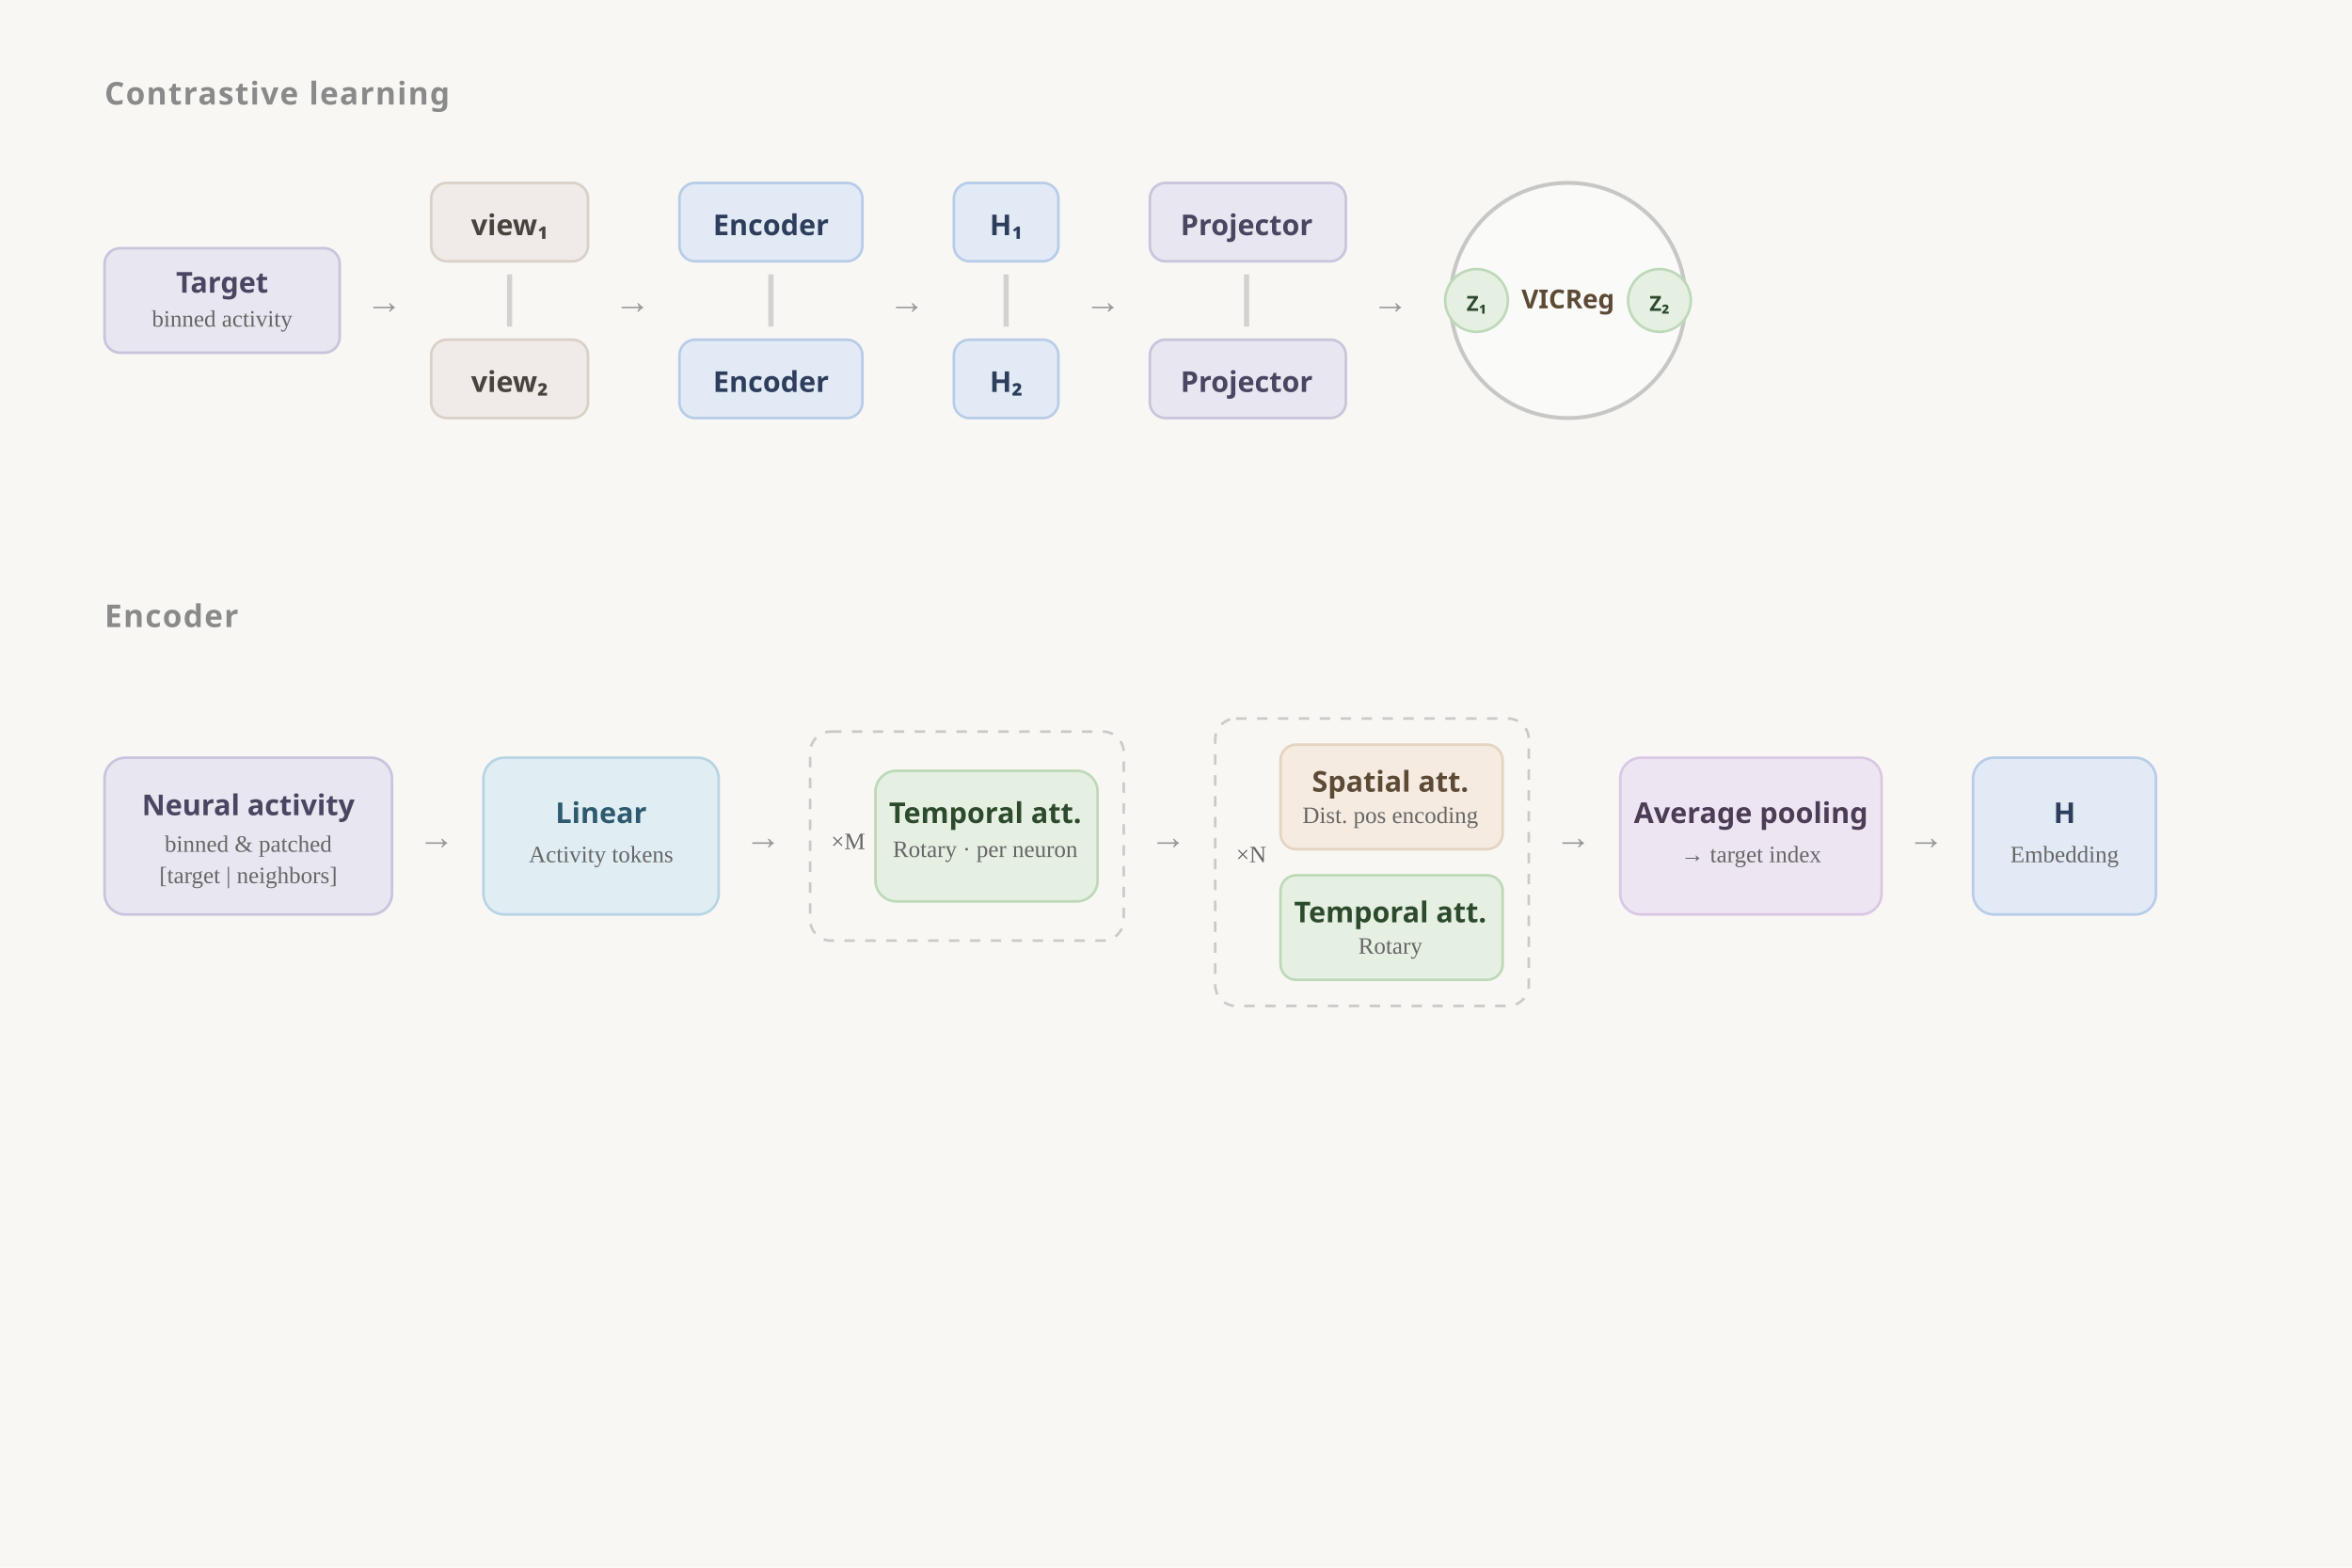
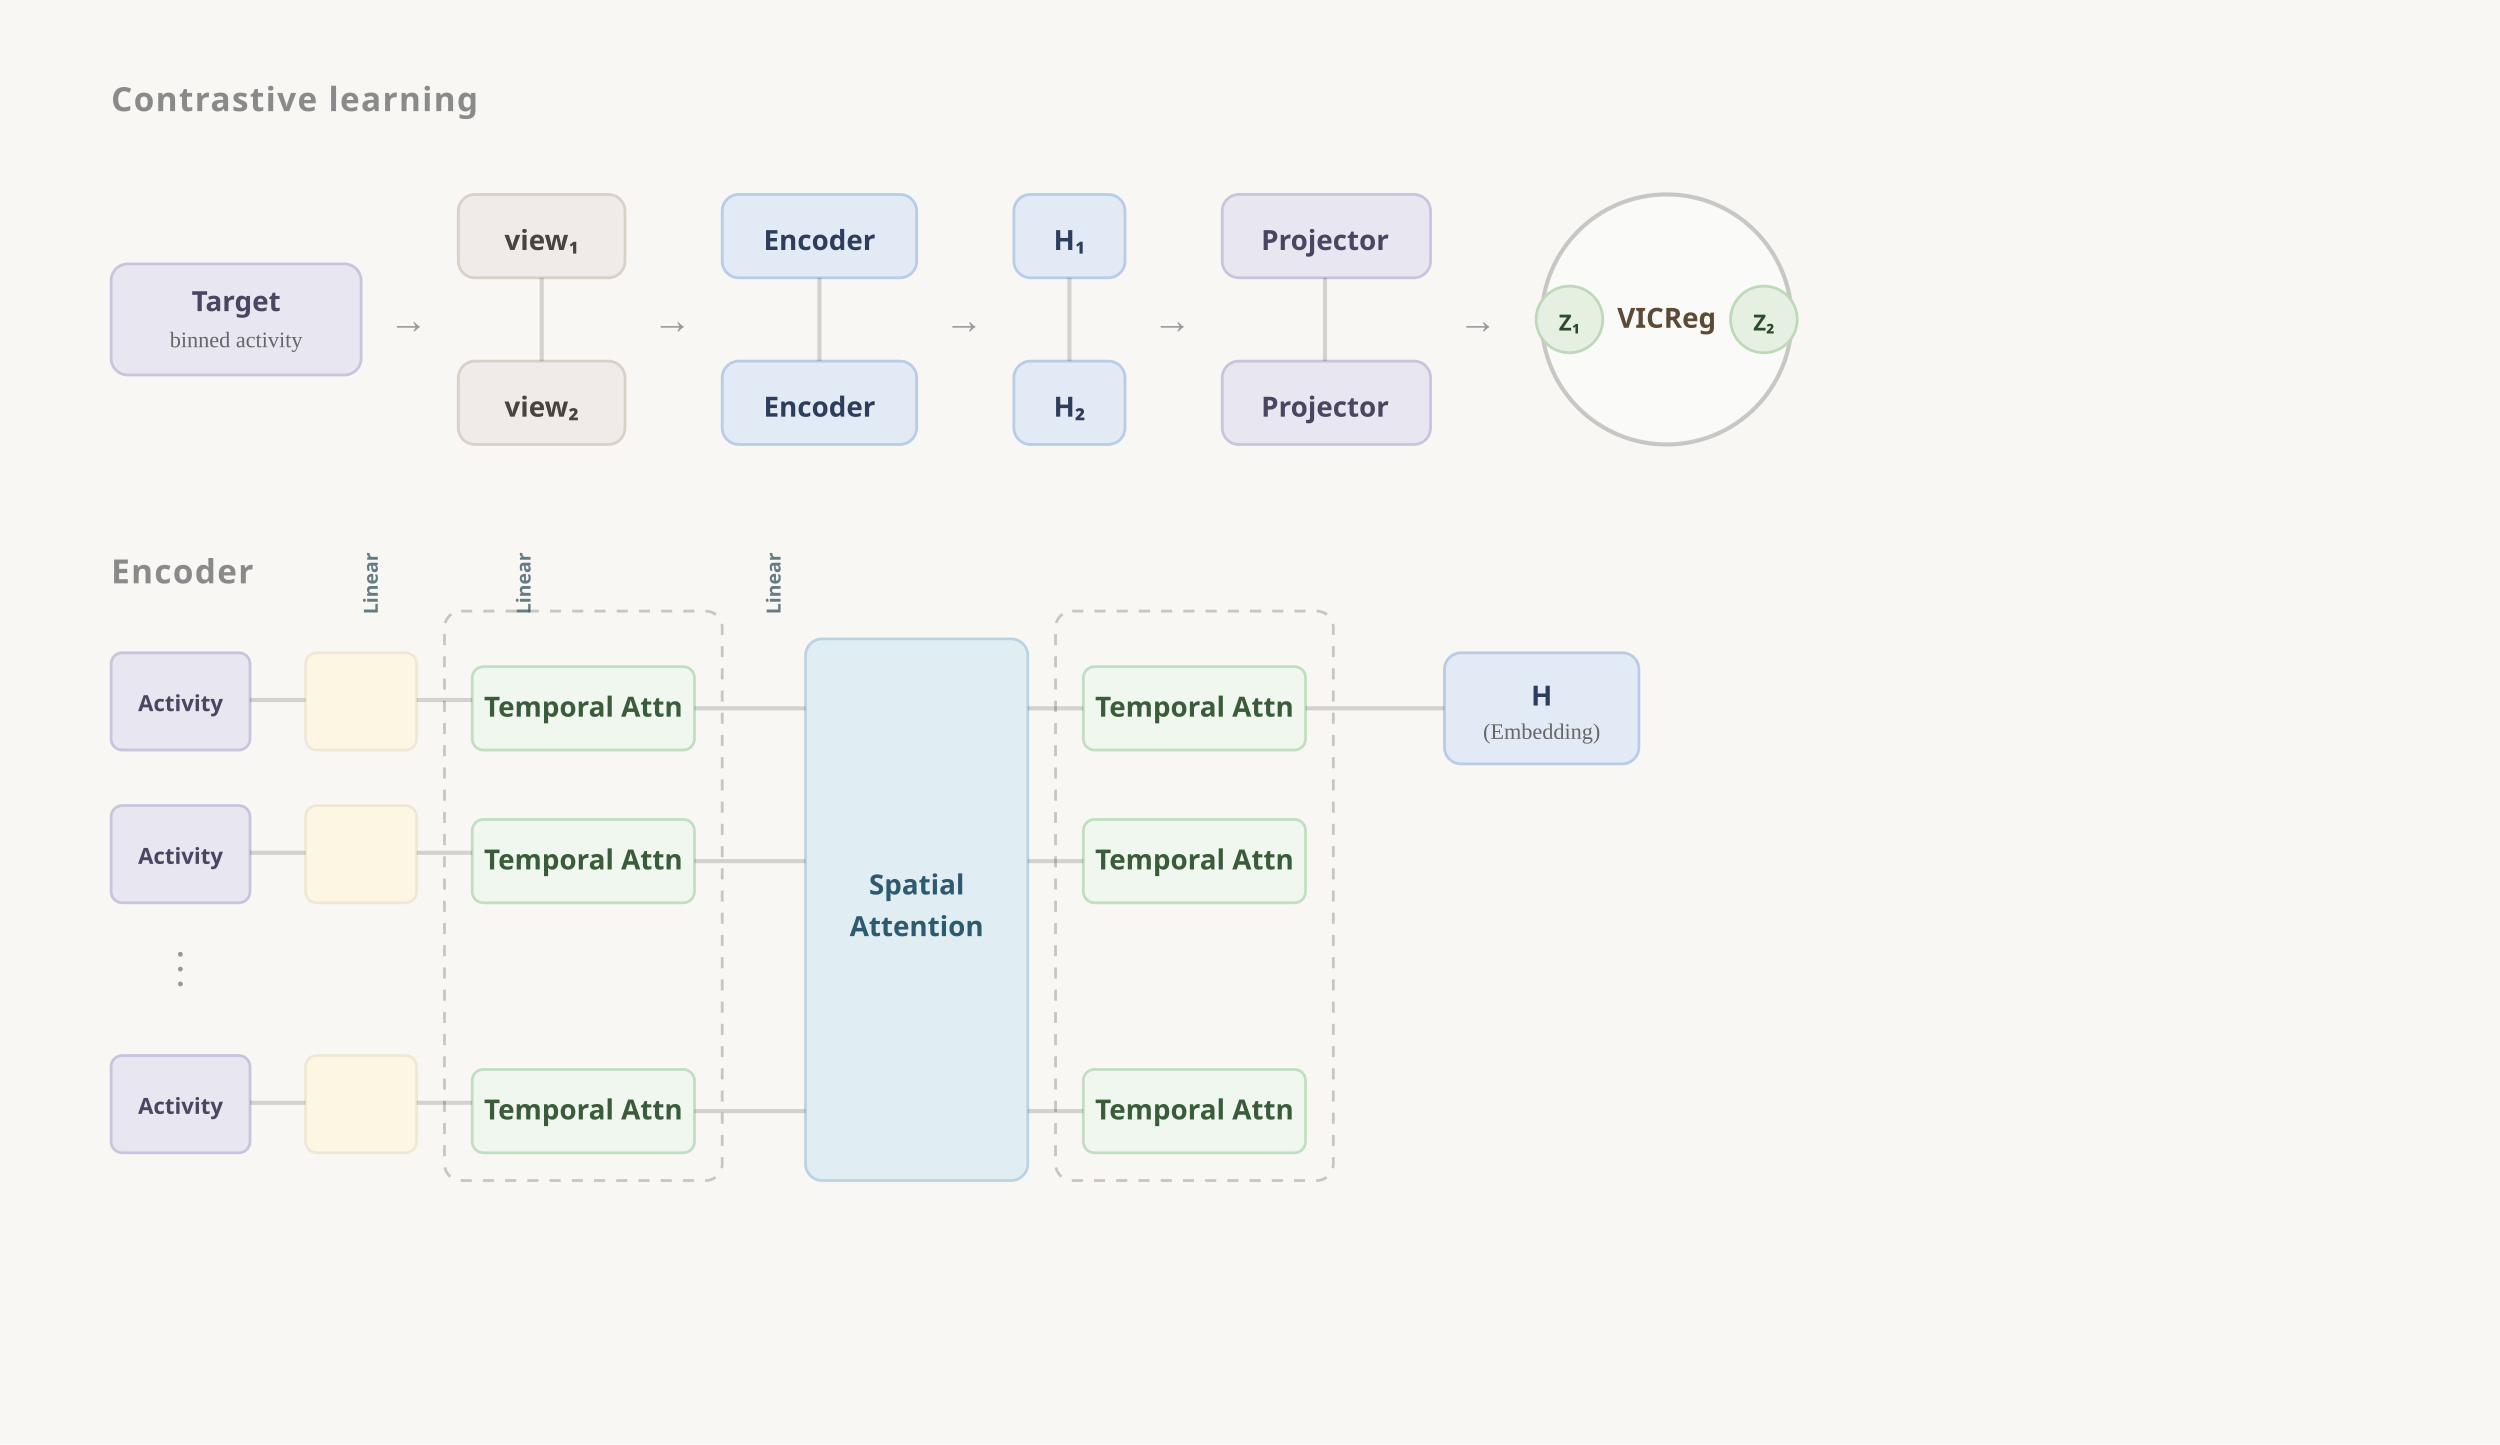
- <svg xmlns="http://www.w3.org/2000/svg" viewBox="0 0 900 600">
+ <svg xmlns="http://www.w3.org/2000/svg" viewBox="0 0 900 520">
  <defs>
    <style>
-       .text-title { font-family: 'Segoe UI', sans-serif; font-size: 12px; font-weight: 600; fill: #8a8a8a; text-transform: uppercase; letter-spacing: 0.04em; }
-       .text-box { font-family: 'Segoe UI', sans-serif; font-size: 11px; font-weight: 600; }
-       .text-sub { font-size: 9px; font-weight: 500; fill: #666; }
+       .text-title { font-family: 'Segoe UI', system-ui, sans-serif; font-size: 12px; font-weight: 600; fill: #8a8a8a; text-transform: uppercase; letter-spacing: 0.04em; }
+       .text-box { font-family: 'Segoe UI', system-ui, sans-serif; font-size: 10px; font-weight: 600; }
+       .text-sub { font-size: 8px; font-weight: 500; fill: #666; }
      .arrow { fill: #999; font-size: 14px; }
-       .line { stroke: rgba(0,0,0,0.15); stroke-width: 2; fill: none; }
-       .dashed-box { stroke: rgba(0,0,0,0.18); stroke-width: 1; fill: none; stroke-dasharray: 4; }
+       .line { stroke: rgba(0,0,0,0.15); stroke-width: 1.5; fill: none; }
+       .dashed-box { stroke: rgba(0,0,0,0.2); stroke-width: 1; fill: none; stroke-dasharray: 4; }
      
-       /* Colors */
+       /* Color Palette */
      .bg-target { fill: #e8e6f0; stroke: #c9c4dc; } .c-target { fill: #4a4560; }
      .bg-view { fill: #f0ebe8; stroke: #d9d0c8; } .c-view { fill: #4a423d; }
      .bg-enc { fill: #e2eaf5; stroke: #b8cce8; } .c-enc { fill: #2d3d5c; }
-       .bg-temp { fill: #e5f0e3; stroke: #bdd9b8; } .c-temp { fill: #2d4a2d; }
-       .bg-linear { fill: #e0eef4; stroke: #b8d4e3; } .c-linear { fill: #2d5a6e; }
-       .bg-spatial { fill: #f5ebe0; stroke: #e4d4c0; } .c-spatial { fill: #5c4a35; }
-       .bg-pool { fill: #eee5f2; stroke: #d9c8e4; } .c-pool { fill: #4a3d55; }
+       .bg-proj { fill: #e8e6f0; stroke: #c9c4dc; } .c-proj { fill: #4a4560; }
+       .bg-z { fill: #e5f0e3; stroke: #bdd9b8; } .c-z { fill: #2d4a2d; }
+       .bg-linear { fill: #fdf6e3; stroke: #eee8d5; } .c-linear { fill: #657b83; }
+       .bg-spatial { fill: #e0eef4; stroke: #b8d4e3; } .c-spatial { fill: #2d5a6e; }
+       
+       /* 修改后的 Temporal Attention 颜色：更亮更清爽 */
+       .bg-temp-bright { fill: #f0f7ef; stroke: #c2dec0; } 
+       .c-temp-dark { fill: #3a5c3a; }
    </style>
  </defs>
  <rect width="100%" height="100%" fill="#f8f7f4" />
  <text x="40" y="40" class="text-title">Contrastive learning</text>
  <g transform="translate(40, 60)">
    <rect x="0" y="35" width="90" height="40" rx="6" class="bg-target" />
    <text x="45" y="52" text-anchor="middle" class="text-box c-target">Target</text>
    <text x="45" y="65" text-anchor="middle" class="text-sub">binned activity</text>
    <text x="100" y="60" class="arrow">→</text>
    <rect x="125" y="10" width="60" height="30" rx="6" class="bg-view" />
    <text x="155" y="30" text-anchor="middle" class="text-box c-view">view₁</text>
-     <line x1="155" y1="45" x2="155" y2="65" class="line" />
    <rect x="125" y="70" width="60" height="30" rx="6" class="bg-view" />
    <text x="155" y="90" text-anchor="middle" class="text-box c-view">view₂</text>
+     <line x1="155" y1="40" x2="155" y2="70" class="line" />
    <text x="195" y="60" class="arrow">→</text>
    <rect x="220" y="10" width="70" height="30" rx="6" class="bg-enc" />
    <text x="255" y="30" text-anchor="middle" class="text-box c-enc">Encoder</text>
-     <line x1="255" y1="45" x2="255" y2="65" class="line" />
    <rect x="220" y="70" width="70" height="30" rx="6" class="bg-enc" />
    <text x="255" y="90" text-anchor="middle" class="text-box c-enc">Encoder</text>
+     <line x1="255" y1="40" x2="255" y2="70" class="line" />
    <text x="300" y="60" class="arrow">→</text>
    <rect x="325" y="10" width="40" height="30" rx="6" class="bg-enc" />
    <text x="345" y="30" text-anchor="middle" class="text-box c-enc">H₁</text>
-     <line x1="345" y1="45" x2="345" y2="65" class="line" />
    <rect x="325" y="70" width="40" height="30" rx="6" class="bg-enc" />
    <text x="345" y="90" text-anchor="middle" class="text-box c-enc">H₂</text>
+     <line x1="345" y1="40" x2="345" y2="70" class="line" />
    <text x="375" y="60" class="arrow">→</text>
-     <rect x="400" y="10" width="75" height="30" rx="6" class="bg-target" />
-     <text x="437" y="30" text-anchor="middle" class="text-box c-target">Projector</text>
-     <line x1="437" y1="45" x2="437" y2="65" class="line" />
-     <rect x="400" y="70" width="75" height="30" rx="6" class="bg-target" />
-     <text x="437" y="90" text-anchor="middle" class="text-box c-target">Projector</text>
+     <rect x="400" y="10" width="75" height="30" rx="6" class="bg-proj" />
+     <text x="437" y="30" text-anchor="middle" class="text-box c-proj">Projector</text>
+     <rect x="400" y="70" width="75" height="30" rx="6" class="bg-proj" />
+     <text x="437" y="90" text-anchor="middle" class="text-box c-proj">Projector</text>
+     <line x1="437" y1="40" x2="437" y2="70" class="line" />
    <text x="485" y="60" class="arrow">→</text>
    <circle cx="560" cy="55" r="45" fill="#fafaf8" stroke="rgba(0,0,0,0.2)" stroke-width="1.5" />
    <text x="560" y="58" text-anchor="middle" class="text-box" style="fill:#5c4a35; font-size:10px;">VICReg</text>
-     <circle cx="525" cy="55" r="12" class="bg-temp" />
-     <text x="525" y="59" text-anchor="middle" class="text-box c-temp" style="font-size:8px;">Z₁</text>
-     <circle cx="595" cy="55" r="12" class="bg-temp" />
-     <text x="595" y="59" text-anchor="middle" class="text-box c-temp" style="font-size:8px;">Z₂</text>
+     <circle cx="525" cy="55" r="12" class="bg-z" />
+     <text x="525" y="59" text-anchor="middle" class="text-box c-z" style="font-size:8px;">Z₁</text>
+     <circle cx="595" cy="55" r="12" class="bg-z" />
+     <text x="595" y="59" text-anchor="middle" class="text-box c-z" style="font-size:8px;">Z₂</text>
  </g>
-   <text x="40" y="240" class="text-title">Encoder</text>
-   <g transform="translate(40, 270)">
-     <rect x="0" y="20" width="110" height="60" rx="8" class="bg-target" />
-     <text x="55" y="42" text-anchor="middle" class="text-box c-target">Neural activity</text>
-     <text x="55" y="56" text-anchor="middle" class="text-sub">binned &amp; patched</text>
-     <text x="55" y="68" text-anchor="middle" class="text-sub">[target | neighbors]</text>
-     <text x="120" y="55" class="arrow">→</text>
-     <rect x="145" y="20" width="90" height="60" rx="8" class="bg-linear" />
-     <text x="190" y="45" text-anchor="middle" class="text-box c-linear">Linear</text>
-     <text x="190" y="60" text-anchor="middle" class="text-sub">Activity tokens</text>
-     <text x="245" y="55" class="arrow">→</text>
-     <rect x="270" y="10" width="120" height="80" rx="8" class="dashed-box" />
-     <text x="278" y="55" class="text-sub">×M</text>
-     <rect x="295" y="25" width="85" height="50" rx="8" class="bg-temp" />
-     <text x="337" y="45" text-anchor="middle" class="text-box c-temp">Temporal att.</text>
-     <text x="337" y="58" text-anchor="middle" class="text-sub">Rotary · per neuron</text>
-     <text x="400" y="55" class="arrow">→</text>
-     <rect x="425" y="5" width="120" height="110" rx="8" class="dashed-box" />
-     <text x="433" y="60" class="text-sub">×N</text>
-     <g transform="translate(450, 15)">
-       <rect x="0" y="0" width="85" height="40" rx="6" class="bg-spatial" />
-       <text x="42" y="18" text-anchor="middle" class="text-box c-spatial">Spatial att.</text>
-       <text x="42" y="30" text-anchor="middle" class="text-sub">Dist. pos encoding</text>
-       <rect x="0" y="50" width="85" height="40" rx="6" class="bg-temp" />
-       <text x="42" y="68" text-anchor="middle" class="text-box c-temp">Temporal att.</text>
-       <text x="42" y="80" text-anchor="middle" class="text-sub">Rotary</text>
+   <text x="40" y="210" class="text-title">Encoder</text>
+   <g transform="translate(40, 230)">
+     <g>
+       <rect x="0" y="5" width="50" height="35" rx="4" class="bg-target" />
+       <text x="25" y="26" text-anchor="middle" class="text-box c-target" style="font-size:8px">Activity</text>
+       <rect x="0" y="60" width="50" height="35" rx="4" class="bg-target" />
+       <text x="25" y="81" text-anchor="middle" class="text-box c-target" style="font-size:8px">Activity</text>
+       <text x="25" y="125" text-anchor="middle" style="fill:#999; font-size:16px">⋮</text>
+       <rect x="0" y="150" width="50" height="35" rx="4" class="bg-target" />
+       <text x="25" y="171" text-anchor="middle" class="text-box c-target" style="font-size:8px">Activity</text>
    </g>
-     <text x="555" y="55" class="arrow">→</text>
-     <rect x="580" y="20" width="100" height="60" rx="8" class="bg-pool" />
-     <text x="630" y="45" text-anchor="middle" class="text-box c-pool">Average pooling</text>
-     <text x="630" y="60" text-anchor="middle" class="text-sub">→ target index</text>
-     <text x="690" y="55" class="arrow">→</text>
-     <rect x="715" y="20" width="70" height="60" rx="8" class="bg-enc" />
-     <text x="750" y="45" text-anchor="middle" class="text-box c-enc">H</text>
-     <text x="750" y="60" text-anchor="middle" class="text-sub">Embedding</text>
+     <g transform="translate(70, 0)">
+       <rect x="0" y="5" width="40" height="35" rx="4" class="bg-linear" />
+       <text x="20" y="26" text-anchor="middle" class="text-box c-linear" style="font-size:7px; transform: rotate(-90deg); transform-origin: 20px 26px;">Linear</text>
+       <rect x="0" y="60" width="40" height="35" rx="4" class="bg-linear" />
+       <text x="20" y="81" text-anchor="middle" class="text-box c-linear" style="font-size:7px; transform: rotate(-90deg); transform-origin: 20px 81px;">Linear</text>
+       <rect x="0" y="150" width="40" height="35" rx="4" class="bg-linear" />
+       <text x="20" y="171" text-anchor="middle" class="text-box c-linear" style="font-size:7px; transform: rotate(-90deg); transform-origin: 20px 171px;">Linear</text>
+     </g>
+     <g transform="translate(130, 0)">
+       <rect x="-10" y="-10" width="100" height="205" rx="6" class="dashed-box" />
+       <rect x="0" y="10" width="80" height="30" rx="4" class="bg-temp-bright" />
+       <text x="40" y="28" text-anchor="middle" class="text-box c-temp-dark">Temporal Attn</text>
+       <rect x="0" y="65" width="80" height="30" rx="4" class="bg-temp-bright" />
+       <text x="40" y="83" text-anchor="middle" class="text-box c-temp-dark">Temporal Attn</text>
+       <rect x="0" y="155" width="80" height="30" rx="4" class="bg-temp-bright" />
+       <text x="40" y="173" text-anchor="middle" class="text-box c-temp-dark">Temporal Attn</text>
+     </g>
+     <g transform="translate(250, 0)">
+       <rect x="0" y="0" width="80" height="195" rx="6" class="bg-spatial" />
+       <text x="40" y="92" text-anchor="middle" class="text-box c-spatial">Spatial</text>
+       <text x="40" y="107" text-anchor="middle" class="text-box c-spatial">Attention</text>
+     </g>
+     <g transform="translate(350, 0)">
+       <rect x="-10" y="-10" width="100" height="205" rx="6" class="dashed-box" />
+       <rect x="0" y="10" width="80" height="30" rx="4" class="bg-temp-bright" />
+       <text x="40" y="28" text-anchor="middle" class="text-box c-temp-dark">Temporal Attn</text>
+       <rect x="0" y="65" width="80" height="30" rx="4" class="bg-temp-bright" />
+       <text x="40" y="83" text-anchor="middle" class="text-box c-temp-dark">Temporal Attn</text>
+       <rect x="0" y="155" width="80" height="30" rx="4" class="bg-temp-bright" />
+       <text x="40" y="173" text-anchor="middle" class="text-box c-temp-dark">Temporal Attn</text>
+     </g>
+     <rect x="480" y="5" width="70" height="40" rx="6" class="bg-enc" />
+     <text x="515" y="24" text-anchor="middle" class="text-box c-enc">H</text>
+     <text x="515" y="36" text-anchor="middle" class="text-sub">(Embedding)</text>
+     <g class="line">
+       <path d="M50 22 H70 M50 77 H70 M50 167 H70" />
+       <path d="M110 22 H130 M110 77 H130 M110 167 H130" />
+       <path d="M210 25 H250 M210 80 H250 M210 170 H250" />
+       <path d="M330 25 H350 M330 80 H350 M330 170 H350" />
+       <path d="M430 25 H480" />
+     </g>
  </g>
</svg>
